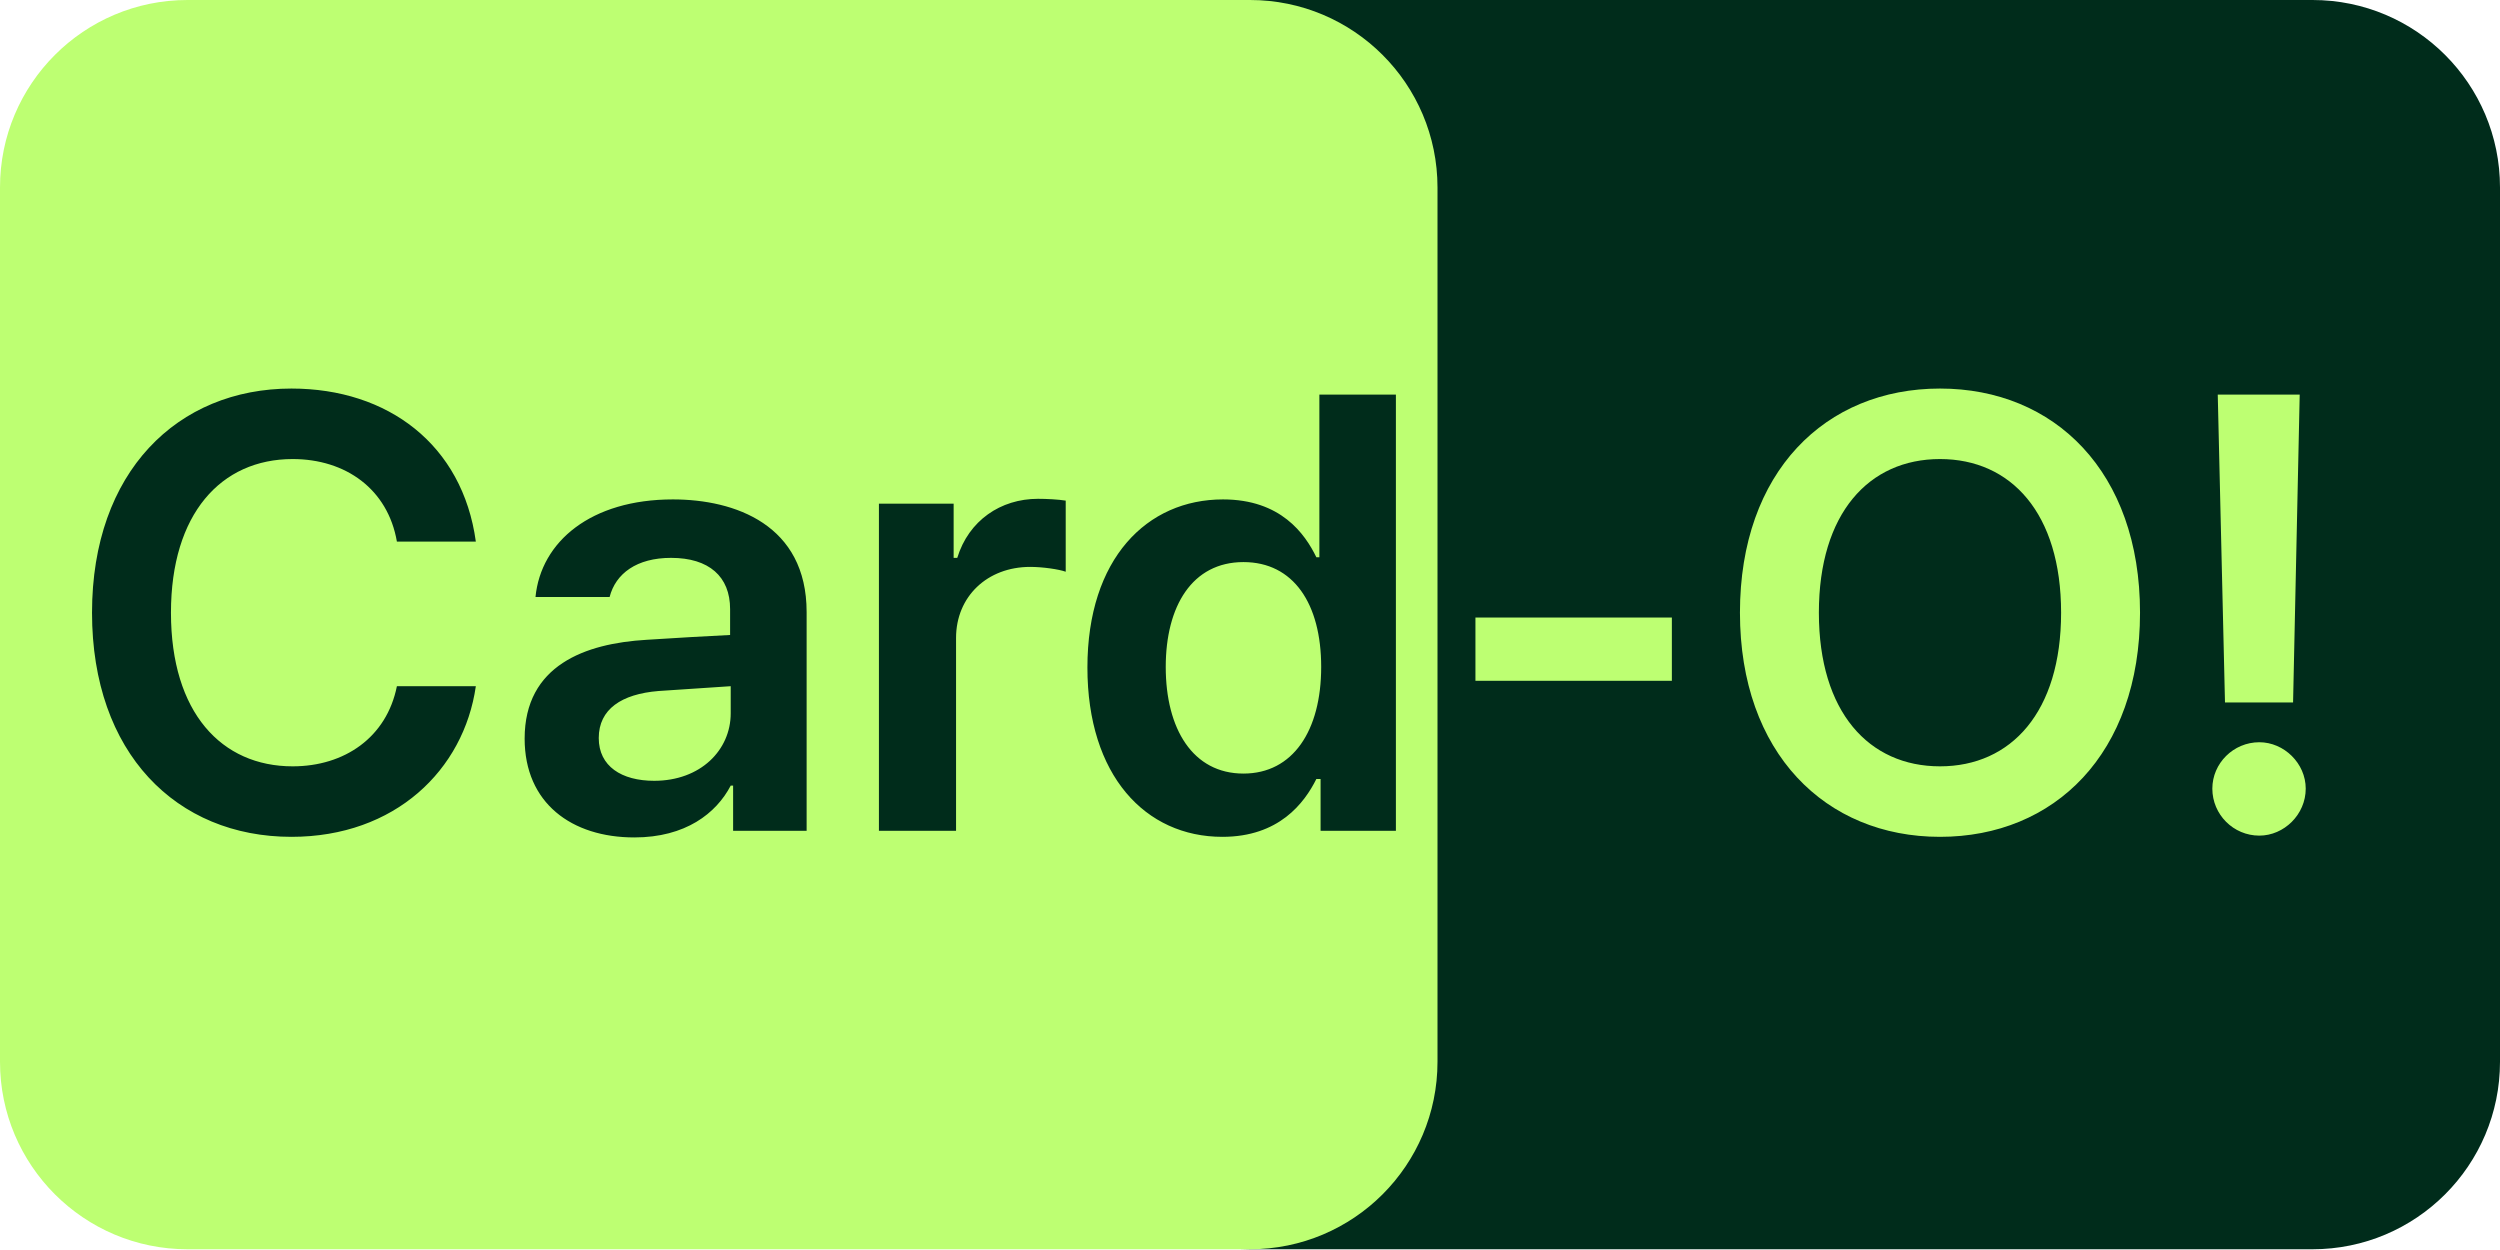
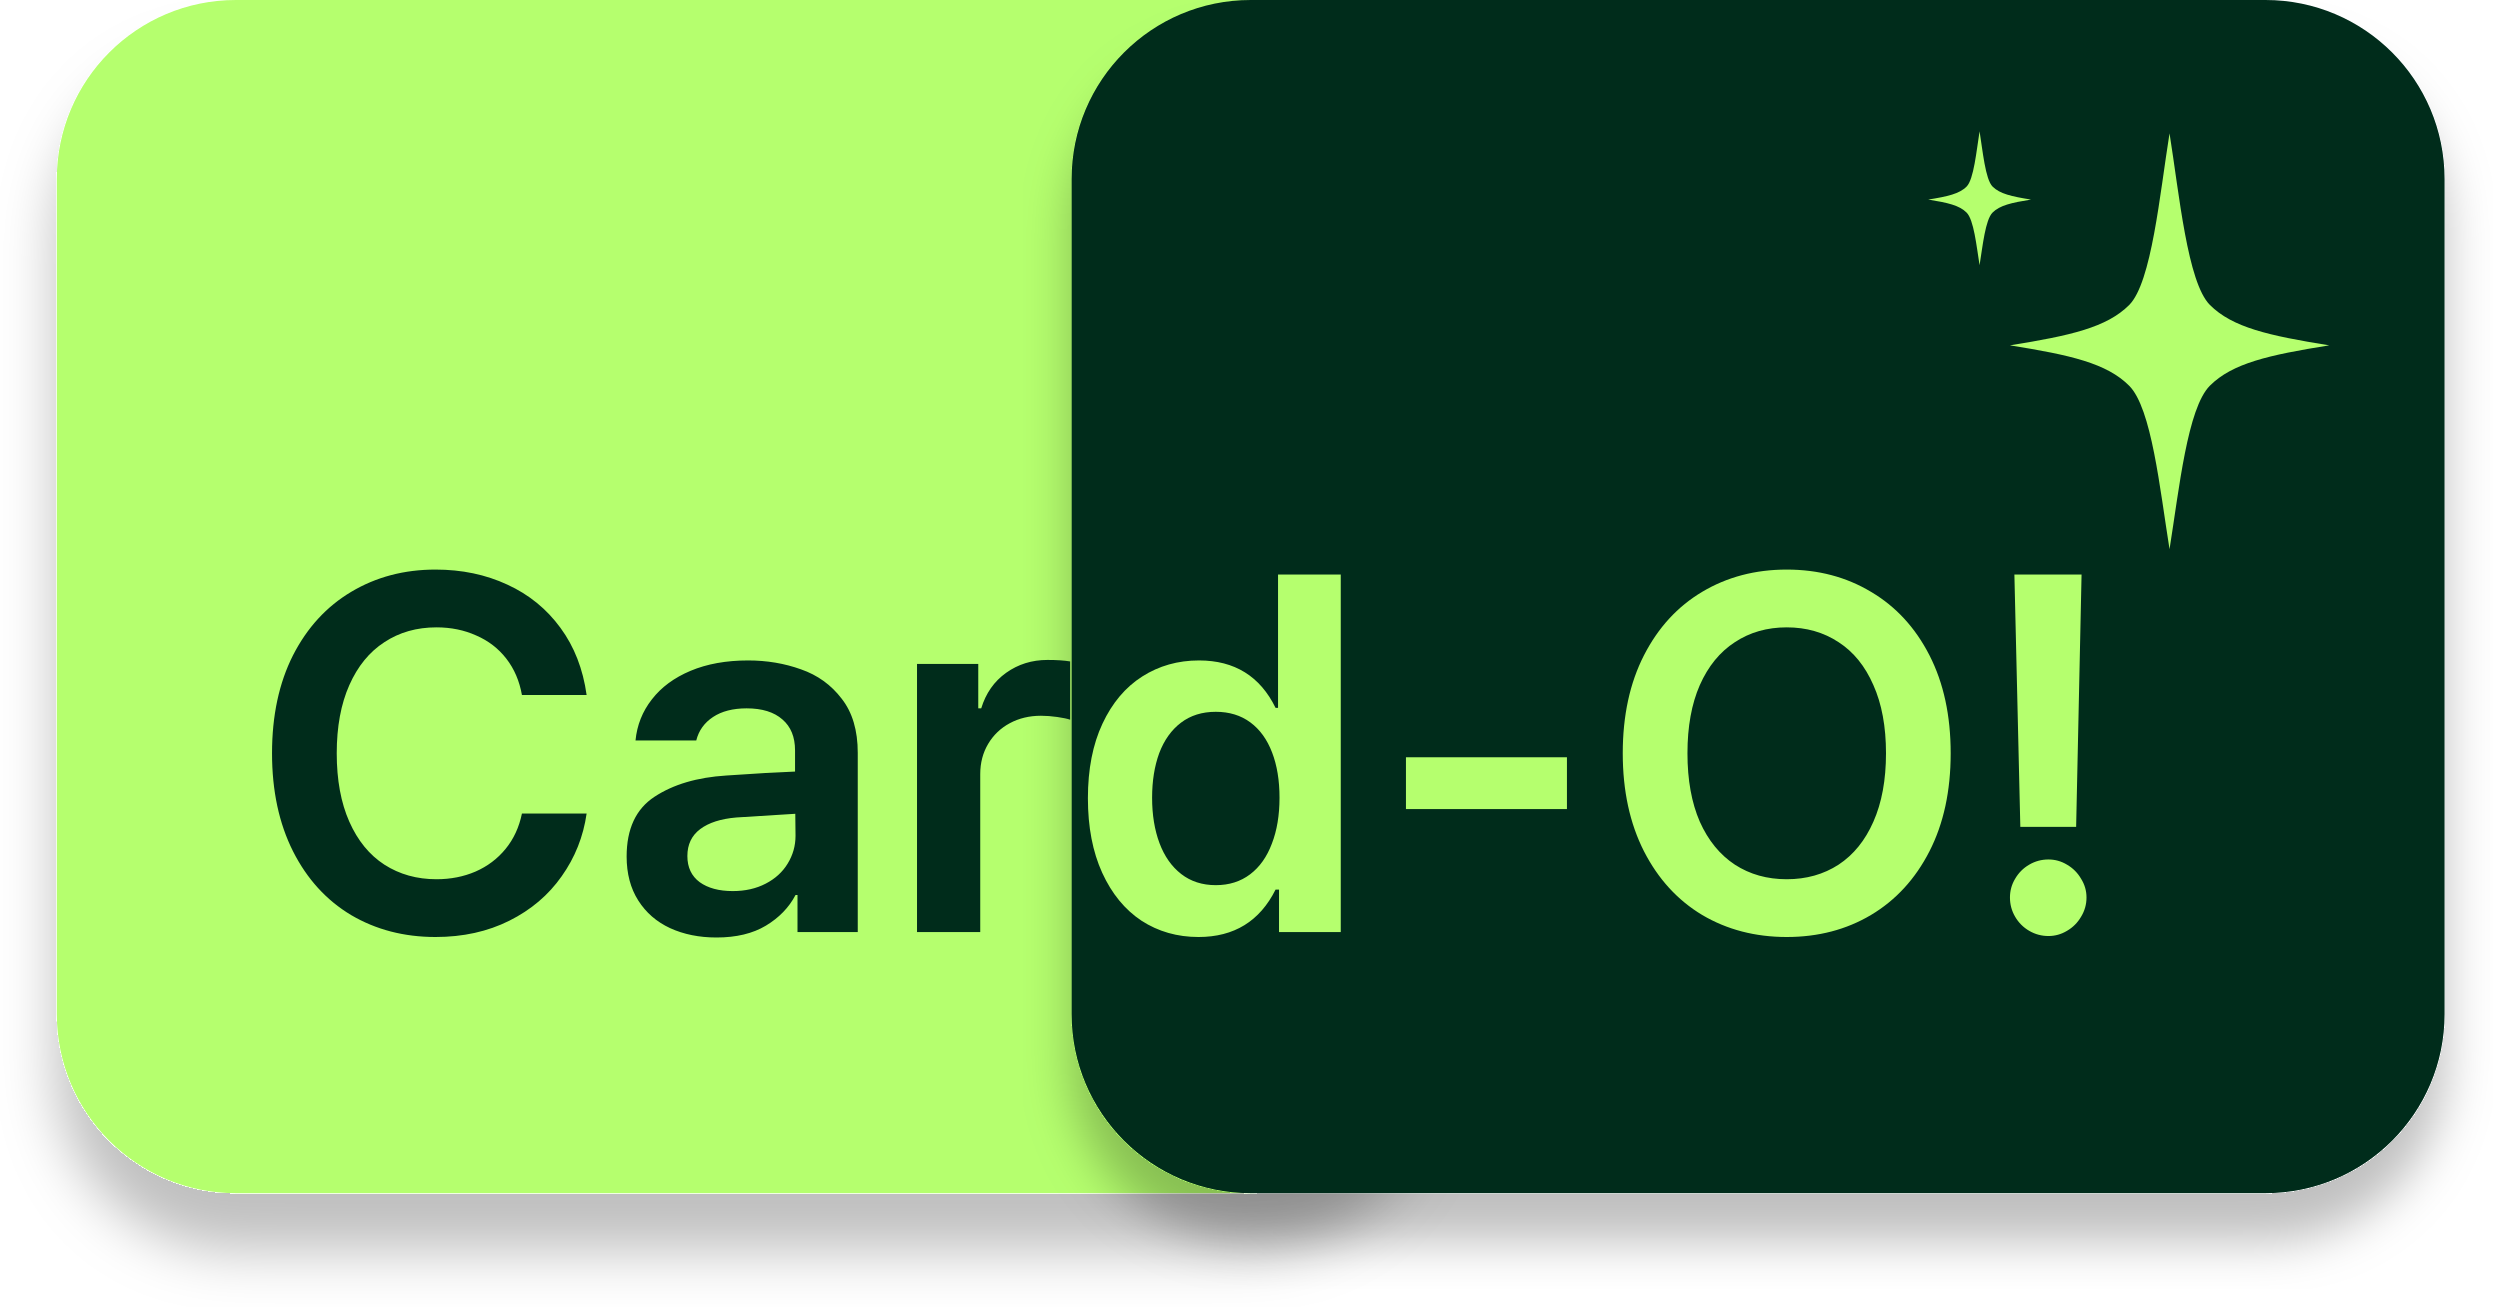
- <svg xmlns="http://www.w3.org/2000/svg" width="200" height="100" viewBox="0 0 200 100" fill="none">
-   <rect x="85" width="115" height="99.941" rx="15" fill="#002C1B" />
-   <rect width="115" height="99.941" rx="15" fill="#BDFF72" />
-   <path d="M31.752 43.328C31.029 39.134 27.655 36.724 23.413 36.724C17.677 36.724 13.677 41.11 13.677 49.016C13.677 57.017 17.726 61.307 23.413 61.307C27.559 61.307 30.933 58.993 31.752 54.896H38.067C37.103 61.596 31.608 66.947 23.317 66.947C14.11 66.947 7.362 60.247 7.362 49.016C7.362 37.736 14.207 31.084 23.317 31.084C31.029 31.084 37.007 35.567 38.067 43.328H31.752ZM41.971 59.09C41.971 53.209 46.84 51.474 51.708 51.185C53.516 51.064 57.276 50.847 58.408 50.799V48.726C58.408 46.123 56.721 44.629 53.684 44.629C50.937 44.629 49.25 45.882 48.768 47.762H42.839C43.273 43.328 47.274 39.953 53.829 39.953C58.794 39.953 64.53 41.978 64.53 48.967V66.465H58.649V62.85H58.457C57.3 65.067 54.841 66.995 50.744 66.995C45.731 66.995 41.971 64.248 41.971 59.09ZM47.9 59.042C47.9 61.307 49.732 62.464 52.335 62.464C56.047 62.464 58.457 60.006 58.457 57.065V54.896L52.672 55.282C49.732 55.523 47.9 56.728 47.9 59.042ZM70.314 66.465V40.291H76.291V44.629H76.581C77.497 41.641 80.051 39.905 83.04 39.905C83.715 39.905 84.679 39.953 85.257 40.05V45.738C84.727 45.545 83.425 45.352 82.413 45.352C78.991 45.352 76.484 47.714 76.484 51.04V66.465H70.314ZM97.79 66.947C91.62 66.947 86.993 62.03 86.993 53.402C86.993 44.677 91.764 39.953 97.838 39.953C102.465 39.953 104.394 42.701 105.309 44.581H105.55V31.566H111.672V66.465H105.647V62.319H105.309C104.345 64.248 102.321 66.947 97.79 66.947ZM99.477 61.886C103.43 61.886 105.695 58.463 105.695 53.354C105.695 48.292 103.478 44.967 99.477 44.967C95.38 44.967 93.259 48.485 93.259 53.354C93.259 58.319 95.428 61.886 99.477 61.886Z" fill="#002C1B" />
-   <path d="M133.749 49.401V54.462H118.035V49.401H133.749ZM171.202 49.016C171.202 60.295 164.358 66.947 155.199 66.947C146.041 66.947 139.196 60.247 139.196 49.016C139.196 37.736 146.041 31.084 155.199 31.084C164.358 31.084 171.202 37.736 171.202 49.016ZM164.888 49.016C164.888 41.062 160.887 36.724 155.199 36.724C149.511 36.724 145.51 41.062 145.51 49.016C145.51 56.969 149.511 61.307 155.199 61.307C160.887 61.307 164.888 56.969 164.888 49.016ZM183.976 31.566L183.446 56.198H177.999L177.42 31.566H183.976ZM180.746 66.85C178.674 66.85 176.987 65.163 176.987 63.091C176.987 61.066 178.674 59.379 180.746 59.379C182.723 59.379 184.458 61.066 184.458 63.091C184.458 65.163 182.723 66.85 180.746 66.85Z" fill="#BDFF72" />
+ <svg xmlns="http://www.w3.org/2000/svg" width="176" height="92" viewBox="0 0 176 92" fill="none">
+   <g filter="url(#filter0_d_615_982)">
+     <rect x="4" width="96.657" height="84" rx="12.607" fill="#B5FF6E" />
+   </g>
+   <g filter="url(#filter1_d_615_982)">
+     <rect x="75.441" width="96.657" height="84" rx="12.607" fill="#002C1B" />
+   </g>
+   <path d="M36.744 48.929C36.57 47.944 36.205 47.092 35.648 46.373C35.092 45.655 34.385 45.11 33.528 44.739C32.682 44.357 31.749 44.166 30.729 44.166C29.338 44.166 28.115 44.513 27.061 45.209C26.006 45.892 25.183 46.901 24.592 48.233C24.001 49.566 23.706 51.166 23.706 53.032C23.706 54.909 24.001 56.514 24.592 57.847C25.183 59.18 26.006 60.188 27.061 60.872C28.127 61.556 29.35 61.898 30.729 61.898C31.725 61.898 32.641 61.718 33.475 61.359C34.322 60.988 35.028 60.455 35.596 59.759C36.164 59.064 36.547 58.235 36.744 57.273H41.298C41.066 58.896 40.481 60.368 39.542 61.689C38.615 63.01 37.387 64.053 35.857 64.818C34.327 65.583 32.595 65.965 30.659 65.965C28.446 65.965 26.464 65.45 24.714 64.418C22.975 63.375 21.614 61.88 20.629 59.933C19.643 57.974 19.151 55.674 19.151 53.032C19.151 50.378 19.643 48.077 20.629 46.13C21.625 44.183 22.993 42.694 24.731 41.662C26.481 40.619 28.457 40.098 30.659 40.098C32.514 40.098 34.2 40.451 35.718 41.158C37.236 41.853 38.482 42.868 39.456 44.2C40.429 45.522 41.043 47.098 41.298 48.929H36.744ZM44.115 60.298C44.115 58.351 44.769 56.949 46.079 56.091C47.4 55.222 49.086 54.724 51.138 54.596C53.143 54.457 54.754 54.364 55.971 54.318V52.823C55.971 51.884 55.675 51.16 55.084 50.65C54.493 50.128 53.653 49.868 52.563 49.868C51.601 49.868 50.813 50.071 50.199 50.476C49.585 50.882 49.191 51.432 49.017 52.128H44.74C44.845 51.05 45.227 50.088 45.888 49.242C46.548 48.384 47.458 47.712 48.617 47.225C49.776 46.739 51.126 46.495 52.668 46.495C53.989 46.495 55.229 46.704 56.388 47.121C57.558 47.527 58.514 48.216 59.256 49.19C60.01 50.152 60.386 51.421 60.386 52.997V65.618H56.144V63.01H56.005C55.542 63.891 54.846 64.609 53.919 65.166C52.992 65.722 51.833 66 50.442 66C49.225 66 48.136 65.78 47.174 65.34C46.224 64.899 45.476 64.25 44.932 63.392C44.387 62.535 44.115 61.503 44.115 60.298ZM48.391 60.263C48.391 61.063 48.681 61.677 49.26 62.106C49.84 62.523 50.616 62.732 51.59 62.732C52.459 62.732 53.23 62.558 53.902 62.21C54.574 61.863 55.09 61.393 55.449 60.802C55.82 60.2 56.005 59.545 56.005 58.838L55.988 57.291L51.833 57.551C50.744 57.644 49.898 57.916 49.295 58.368C48.692 58.821 48.391 59.452 48.391 60.263ZM64.558 46.739H68.87V49.868H69.078C69.403 48.801 69.988 47.967 70.834 47.364C71.68 46.762 72.648 46.46 73.737 46.46C74.386 46.46 74.919 46.495 75.337 46.565V50.667C75.139 50.598 74.838 50.534 74.433 50.476C74.027 50.418 73.644 50.389 73.285 50.389C72.474 50.389 71.744 50.563 71.095 50.911C70.446 51.258 69.936 51.745 69.565 52.371C69.194 52.997 69.009 53.704 69.009 54.492V65.618H64.558V46.739Z" fill="#002C1B" />
+   <path d="M84.376 65.965C82.881 65.965 81.543 65.583 80.361 64.818C79.19 64.041 78.269 62.917 77.596 61.446C76.924 59.974 76.588 58.224 76.588 56.196C76.588 54.156 76.93 52.406 77.614 50.946C78.298 49.485 79.231 48.378 80.413 47.625C81.595 46.872 82.928 46.495 84.411 46.495C86.914 46.495 88.711 47.608 89.8 49.833H89.974V40.445H94.389V65.618H90.043V62.628H89.8C88.688 64.853 86.88 65.965 84.376 65.965ZM85.593 62.315C86.532 62.315 87.337 62.06 88.01 61.55C88.682 61.04 89.192 60.321 89.539 59.394C89.899 58.467 90.078 57.389 90.078 56.161C90.078 54.944 89.904 53.883 89.557 52.979C89.209 52.064 88.699 51.357 88.027 50.858C87.355 50.36 86.543 50.111 85.593 50.111C84.631 50.111 83.814 50.366 83.142 50.876C82.47 51.386 81.96 52.099 81.612 53.014C81.276 53.93 81.108 54.979 81.108 56.161C81.108 57.366 81.282 58.432 81.629 59.359C81.977 60.286 82.487 61.011 83.159 61.532C83.832 62.054 84.643 62.315 85.593 62.315ZM110.313 56.96H98.979V53.31H110.313V56.96ZM137.328 53.032C137.328 55.685 136.83 57.986 135.833 59.933C134.837 61.88 133.463 63.375 131.713 64.418C129.975 65.45 127.999 65.965 125.785 65.965C123.572 65.965 121.59 65.45 119.84 64.418C118.101 63.375 116.734 61.88 115.737 59.933C114.741 57.974 114.242 55.674 114.242 53.032C114.242 50.378 114.741 48.077 115.737 46.13C116.734 44.183 118.101 42.694 119.84 41.662C121.59 40.619 123.572 40.098 125.785 40.098C127.999 40.098 129.975 40.619 131.713 41.662C133.463 42.694 134.837 44.183 135.833 46.13C136.83 48.077 137.328 50.378 137.328 53.032ZM132.774 53.032C132.774 51.154 132.478 49.555 131.887 48.233C131.308 46.901 130.491 45.892 129.436 45.209C128.381 44.513 127.164 44.166 125.785 44.166C124.406 44.166 123.189 44.513 122.135 45.209C121.08 45.892 120.257 46.901 119.666 48.233C119.087 49.555 118.797 51.154 118.797 53.032C118.797 54.909 119.087 56.514 119.666 57.847C120.257 59.168 121.08 60.176 122.135 60.872C123.189 61.556 124.406 61.898 125.785 61.898C127.164 61.898 128.381 61.556 129.436 60.872C130.491 60.176 131.308 59.168 131.887 57.847C132.478 56.514 132.774 54.909 132.774 53.032ZM146.16 58.212H142.231L141.813 40.445H146.542L146.16 58.212ZM144.212 65.896C143.726 65.896 143.274 65.774 142.857 65.531C142.439 65.287 142.109 64.957 141.866 64.54C141.622 64.123 141.501 63.671 141.501 63.184C141.501 62.709 141.622 62.268 141.866 61.863C142.109 61.446 142.439 61.115 142.857 60.872C143.274 60.628 143.726 60.507 144.212 60.507C144.676 60.507 145.111 60.628 145.516 60.872C145.934 61.115 146.264 61.446 146.507 61.863C146.762 62.268 146.89 62.709 146.89 63.184C146.89 63.671 146.762 64.123 146.507 64.54C146.264 64.957 145.934 65.287 145.516 65.531C145.111 65.774 144.676 65.896 144.212 65.896Z" fill="#B5FF6E" />
+   <path d="M139.362 9.246C139.142 10.622 138.957 12.627 138.448 13.136C137.94 13.644 137.122 13.829 135.746 14.05C137.122 14.27 137.94 14.456 138.448 14.966C138.957 15.474 139.142 17.292 139.362 18.669C139.583 17.292 139.768 15.474 140.277 14.964C140.787 14.456 141.605 14.27 142.981 14.05C141.605 13.829 140.787 13.644 140.278 13.136C139.768 12.627 139.583 10.622 139.362 9.246Z" fill="#B5FF6E" />
+   <path d="M152.735 9.388C152.05 13.662 151.474 19.892 149.895 21.471C148.315 23.051 145.774 23.627 141.5 24.312C145.774 24.997 148.315 25.573 149.895 27.157C151.474 28.737 152.05 34.386 152.735 38.663C153.42 34.386 153.996 28.737 155.576 27.152C157.16 25.573 159.701 24.997 163.978 24.312C159.701 23.627 157.16 23.051 155.58 21.471C153.996 19.892 153.42 13.662 152.735 9.388Z" fill="#B5FF6E" />
+   <defs>
+     <filter id="filter0_d_615_982" x="0" y="0" width="104.656" height="92" filterUnits="userSpaceOnUse" color-interpolation-filters="sRGB">
+       <feFlood flood-opacity="0" result="BackgroundImageFix" />
+       <feColorMatrix in="SourceAlpha" type="matrix" values="0 0 0 0 0 0 0 0 0 0 0 0 0 0 0 0 0 0 127 0" result="hardAlpha" />
+       <feOffset dy="4" />
+       <feGaussianBlur stdDeviation="2" />
+       <feComposite in2="hardAlpha" operator="out" />
+       <feColorMatrix type="matrix" values="0 0 0 0 0 0 0 0 0 0 0 0 0 0 0 0 0 0 0.25 0" />
+       <feBlend mode="normal" in2="BackgroundImageFix" result="effect1_dropShadow_615_982" />
+       <feBlend mode="normal" in="SourceGraphic" in2="effect1_dropShadow_615_982" result="shape" />
+     </filter>
+     <filter id="filter1_d_615_982" x="72.079" y="0" width="103.38" height="90.724" filterUnits="userSpaceOnUse" color-interpolation-filters="sRGB">
+       <feFlood flood-opacity="0" result="BackgroundImageFix" />
+       <feColorMatrix in="SourceAlpha" type="matrix" values="0 0 0 0 0 0 0 0 0 0 0 0 0 0 0 0 0 0 127 0" result="hardAlpha" />
+       <feOffset dy="3.362" />
+       <feGaussianBlur stdDeviation="1.681" />
+       <feComposite in2="hardAlpha" operator="out" />
+       <feColorMatrix type="matrix" values="0 0 0 0 0 0 0 0 0 0 0 0 0 0 0 0 0 0 0.25 0" />
+       <feBlend mode="normal" in2="BackgroundImageFix" result="effect1_dropShadow_615_982" />
+       <feBlend mode="normal" in="SourceGraphic" in2="effect1_dropShadow_615_982" result="shape" />
+     </filter>
+   </defs>
</svg>
